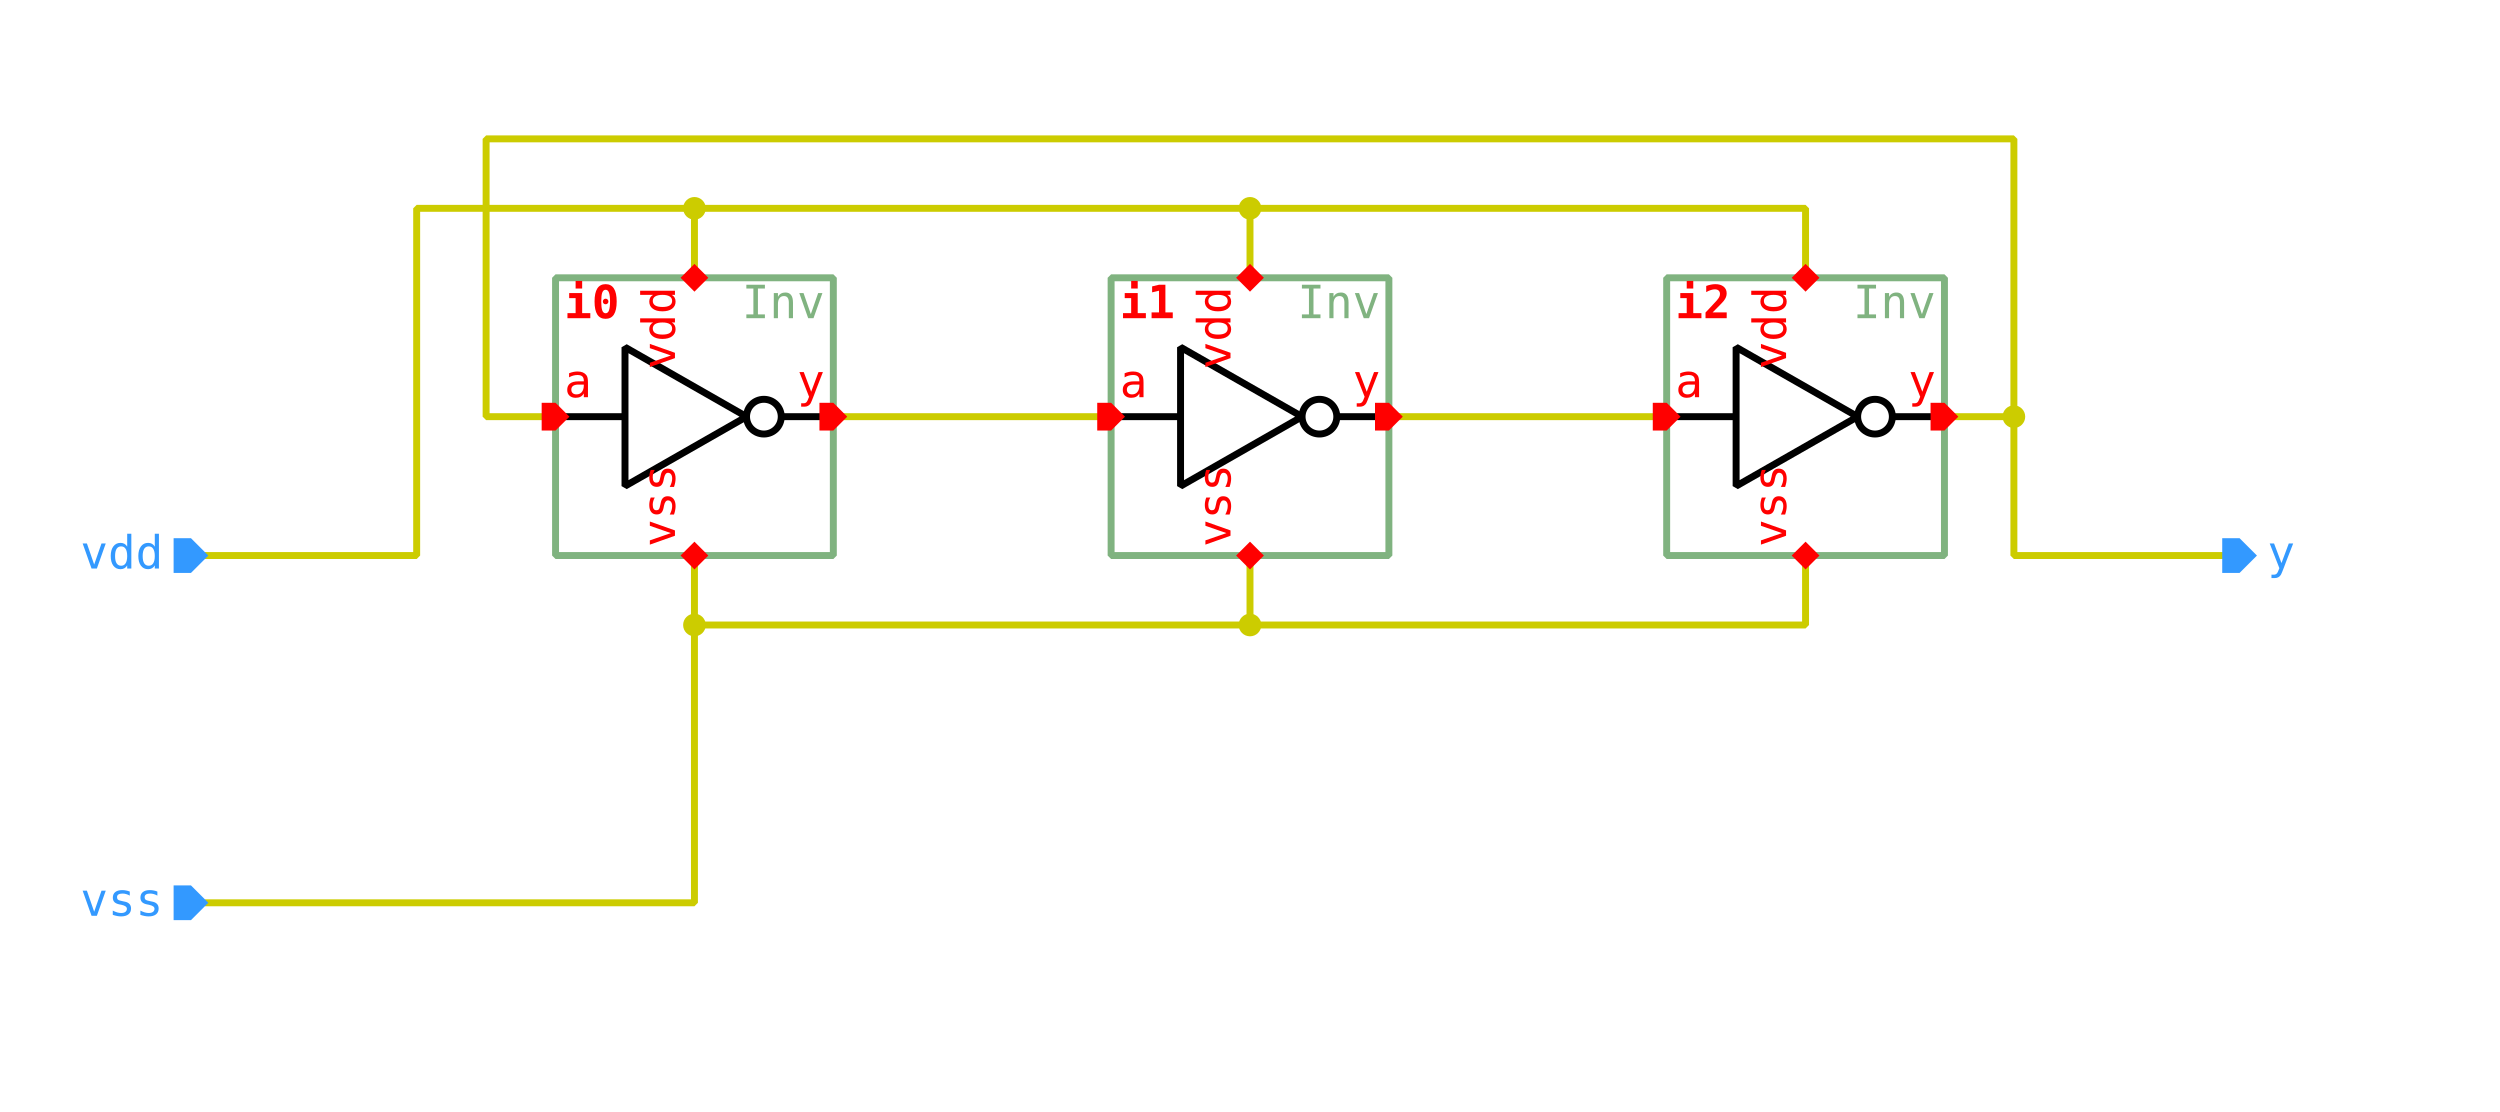
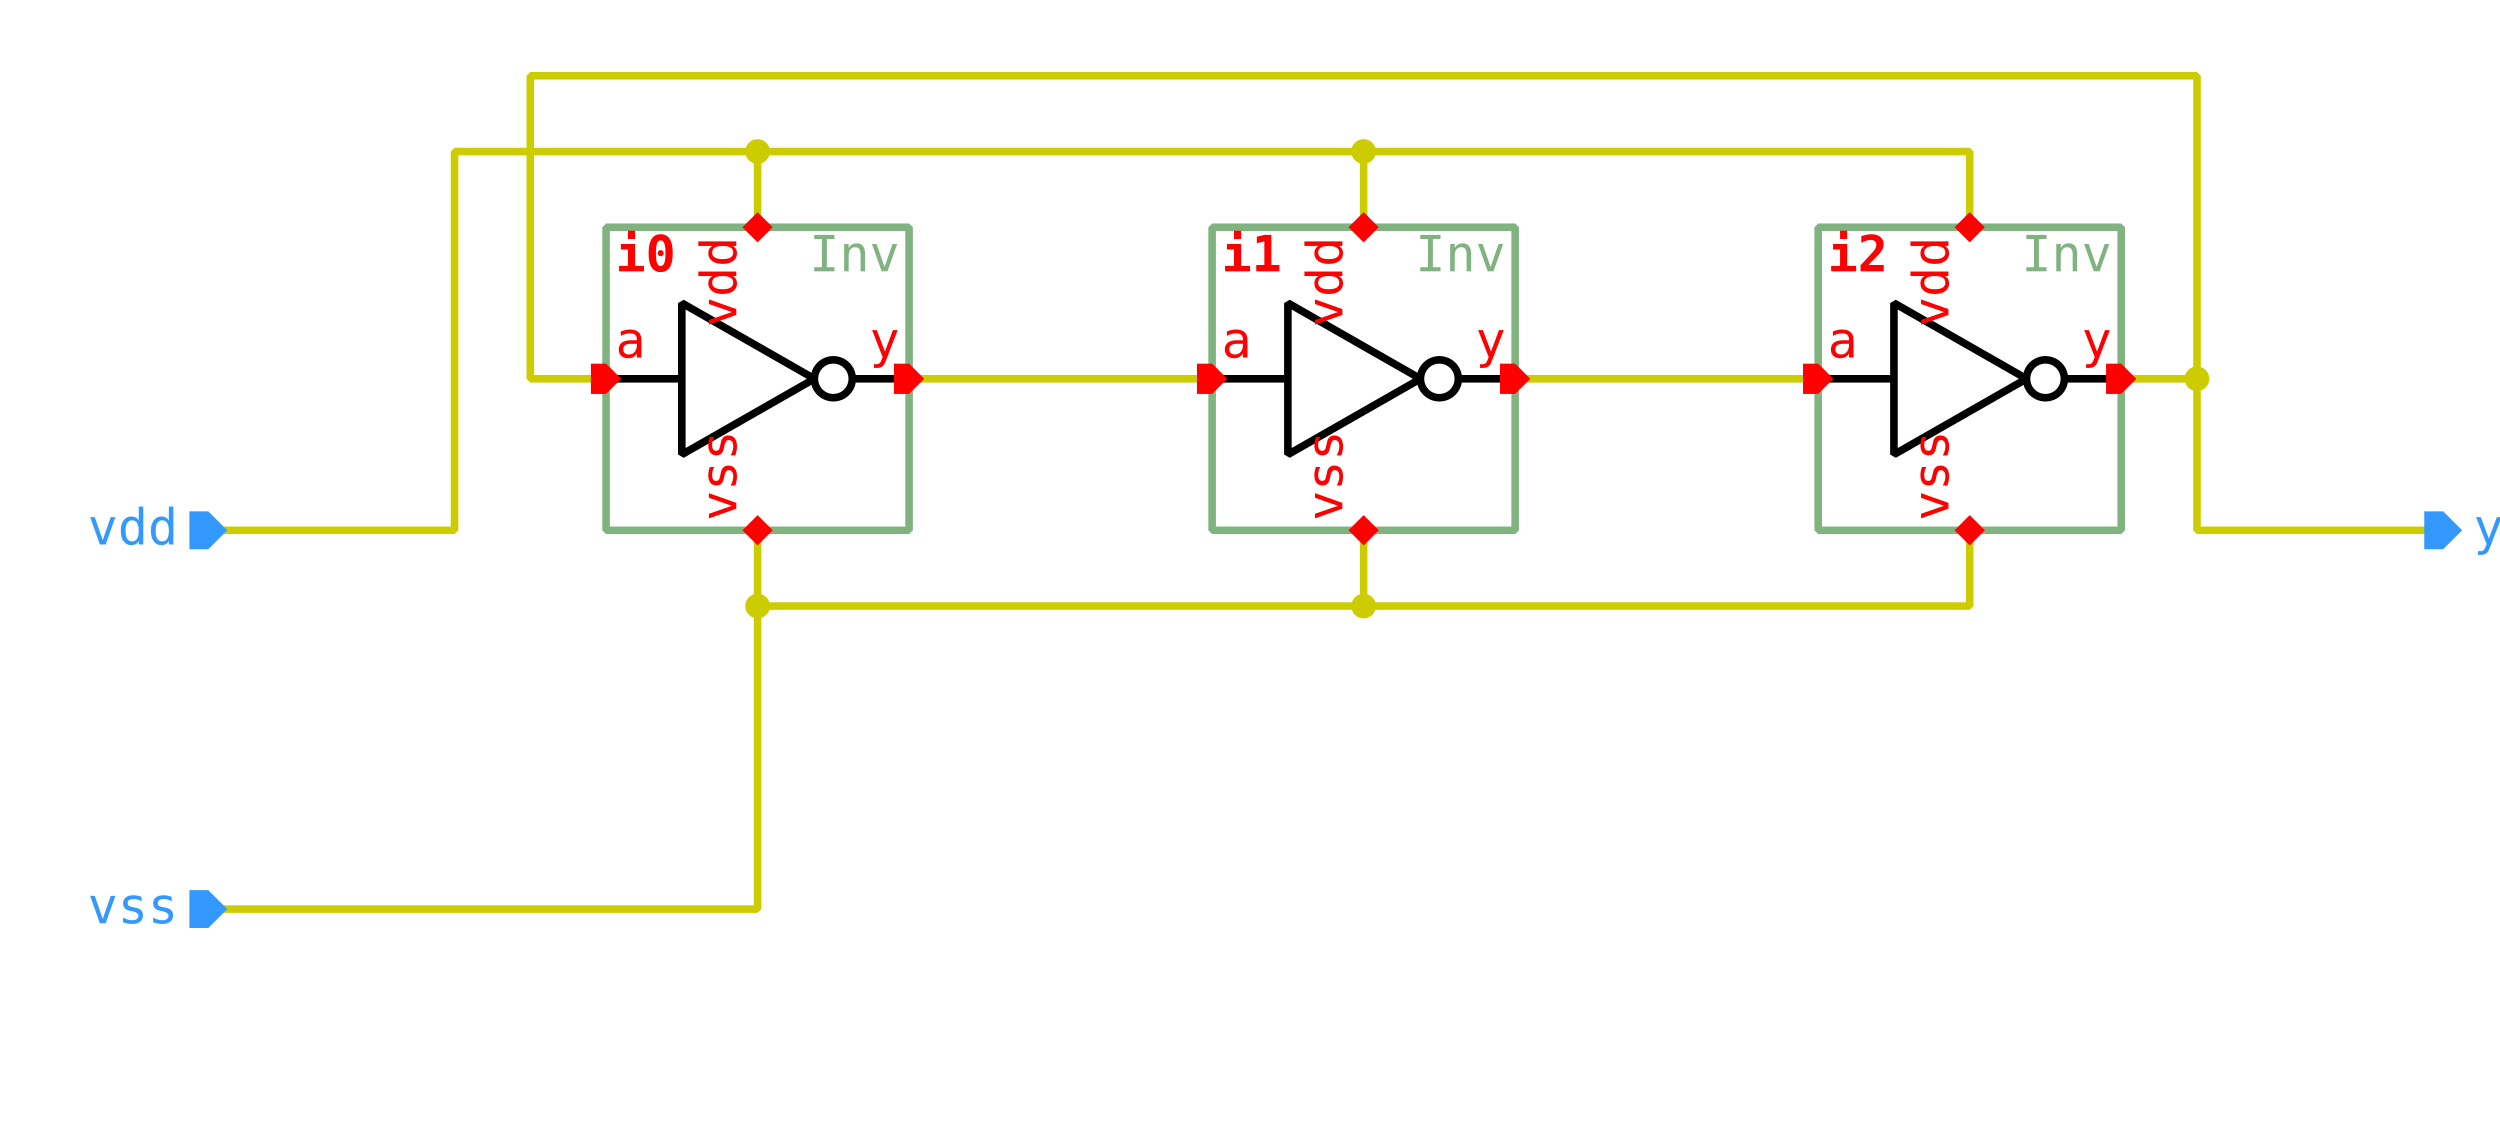
- <svg xmlns="http://www.w3.org/2000/svg" width="1260.0px" height="560.0px" viewBox="-1.0 -1.0 36.0 16.0">
+ <svg xmlns="http://www.w3.org/2000/svg" width="1155.0px" height="525.0px" viewBox="-1.0 -1.0 33.0 15.0">
  <style type="text/css">svg { stroke-linecap: butt; stroke-linejoin: bevel; } text { font-size: 11pt; font-family: "Inconsolata", monospace; font-stretch: 75%; } .instanceName { font-weight: bold; fill: #f00; } .pinLabel, .pinArrow { fill: #f00; } .params, .cellName { fill: #80b380; } .symbolOutline { stroke: #80b380; } .symbolPoly { stroke: #000; } .symbolOutline, .symbolPoly, .schemWire, .tapPoint { fill: none; stroke-width: 0.1; } #grid { fill: #ccc; } .schemWire, .tapPoint { stroke: #cc0; } .schemWire { stroke-linecap: square; } .connPoint, .tapPointLabel { fill: #cc0; } .portArrow, .portLabel { fill: #39f; }</style>
-   <g transform="matrix(1 0 0 -1 0 14.0)">
+   <g transform="matrix(1 0 0 -1 0 13.0)">
    <path d="M11.0 9.0 L15.0 9.0" class="schemWire" />
    <path d="M19.0 9.0 L23.0 9.0" class="schemWire" />
    <path d="M31.0 7.0 L30.0 7.0 L28.0 7.0 L28.0 9.0 L27.0 9.0" class="schemWire" />
    <path d="M28.0 9.0 L28.0 13.0 L6.0 13.0 L6.0 9.0 L7.0 9.0" class="schemWire" />
    <path d="M2.0 7.0 L3.0 7.0 L5.0 7.0 L5.0 12.0 L9.0 12.0 L9.0 11.0" class="schemWire" />
    <path d="M9.0 12.0 L17.0 12.0 L17.0 11.0" class="schemWire" />
    <path d="M17.0 12.0 L25.0 12.0 L25.0 11.0" class="schemWire" />
    <path d="M2.0 2.0 L3.0 2.0 L9.0 2.0 L9.0 6.0 L9.0 7.0" class="schemWire" />
    <path d="M9.0 6.0 L17.0 6.0 L17.0 7.0" class="schemWire" />
    <path d="M17.0 6.0 L25.0 6.0 L25.0 7.0" class="schemWire" />
    <circle cx="28.0" cy="9.0" r="0.163" class="connPoint" />
    <circle cx="17.0" cy="12.0" r="0.163" class="connPoint" />
    <circle cx="9.0" cy="12.0" r="0.163" class="connPoint" />
    <circle cx="17.0" cy="6.0" r="0.163" class="connPoint" />
    <circle cx="9.0" cy="6.0" r="0.163" class="connPoint" />
    <g>
      <rect x="7.0" y="7.0" width="4.0" height="4.0" class="symbolOutline" />
      <text transform="matrix(0.045 0 0 -0.045 10.875 10.875)" dominant-baseline="hanging" text-anchor="end" class="cellName">Inv</text>
      <text transform="matrix(0.045 0 0 -0.045 10.875 7.125)" dominant-baseline="ideographic" text-anchor="end" class="params" />
      <text transform="matrix(0.045 0 0 -0.045 7.125 10.875)" dominant-baseline="hanging" text-anchor="start" class="instanceName">i0</text>
      <path d="M0.0 2.0 L1.0 2.0" transform="matrix(1 0 0 1 7.0 7.0)" class="symbolPoly" />
      <path d="M3.25 2.0 L4.0 2.0" transform="matrix(1 0 0 1 7.0 7.0)" class="symbolPoly" />
      <path d="M1.0 1.0 L1.0 3.0 L2.75 2.0 Z" transform="matrix(1 0 0 1 7.0 7.0)" class="symbolPoly" />
      <path d="M3.0 2.0 m0.25 0 a 0.25 0.25 0 0 0 -0.5 0 a 0.25 0.25 0 0 0 0.5 0" transform="matrix(1 0 0 1 7.0 7.0)" class="symbolPoly" />
      <path d="M0 0 L0.2 -0.2 L0.2 -0.2 L0 -0.4 L-0.2 -0.2 L-0.2 -0.2 Z" transform="matrix(-1 0 0 -1 9.0 10.8)" class="pinArrow" />
      <text transform="matrix(0 0.045 0.045 0 8.875 10.875)" dominant-baseline="ideographic" text-anchor="end" class="pinLabel">vdd</text>
      <path d="M0 0 L0.2 -0.2 L0.2 -0.2 L0 -0.4 L-0.2 -0.2 L-0.2 -0.2 Z" transform="matrix(1 0 0 1 9.0 7.2)" class="pinArrow" />
      <text transform="matrix(0 0.045 0.045 0 8.875 7.125)" dominant-baseline="ideographic" text-anchor="start" class="pinLabel">vss</text>
      <path d="M0 0 L0.2 -0.2 L0.2 -0.4 L0 -0.4 L-0.2 -0.4 L-0.2 -0.2 Z" transform="matrix(0 -1 1 0 7.2 9.0)" class="pinArrow" />
      <text transform="matrix(0.045 0 0 -0.045 7.125 9.125)" dominant-baseline="ideographic" text-anchor="start" class="pinLabel">a</text>
      <path d="M0 0 L0.2 0 L0.2 -0.2 L0 -0.4 L-0.2 -0.2 L-0.2 0 Z" transform="matrix(0 1 -1 0 10.8 9.0)" class="pinArrow" />
      <text transform="matrix(0.045 0 0 -0.045 10.875 9.125)" dominant-baseline="ideographic" text-anchor="end" class="pinLabel">y</text>
    </g>
    <g>
      <rect x="15.0" y="7.0" width="4.0" height="4.0" class="symbolOutline" />
      <text transform="matrix(0.045 0 0 -0.045 18.875 10.875)" dominant-baseline="hanging" text-anchor="end" class="cellName">Inv</text>
      <text transform="matrix(0.045 0 0 -0.045 18.875 7.125)" dominant-baseline="ideographic" text-anchor="end" class="params" />
      <text transform="matrix(0.045 0 0 -0.045 15.125 10.875)" dominant-baseline="hanging" text-anchor="start" class="instanceName">i1</text>
      <path d="M0.0 2.0 L1.0 2.0" transform="matrix(1 0 0 1 15.0 7.0)" class="symbolPoly" />
      <path d="M3.25 2.0 L4.0 2.0" transform="matrix(1 0 0 1 15.0 7.0)" class="symbolPoly" />
      <path d="M1.0 1.0 L1.0 3.0 L2.75 2.0 Z" transform="matrix(1 0 0 1 15.0 7.0)" class="symbolPoly" />
      <path d="M3.0 2.0 m0.25 0 a 0.25 0.25 0 0 0 -0.5 0 a 0.25 0.25 0 0 0 0.5 0" transform="matrix(1 0 0 1 15.0 7.0)" class="symbolPoly" />
      <path d="M0 0 L0.2 -0.2 L0.2 -0.2 L0 -0.4 L-0.2 -0.2 L-0.2 -0.2 Z" transform="matrix(-1 0 0 -1 17.0 10.8)" class="pinArrow" />
      <text transform="matrix(0 0.045 0.045 0 16.875 10.875)" dominant-baseline="ideographic" text-anchor="end" class="pinLabel">vdd</text>
      <path d="M0 0 L0.2 -0.2 L0.2 -0.2 L0 -0.4 L-0.2 -0.2 L-0.2 -0.2 Z" transform="matrix(1 0 0 1 17.0 7.2)" class="pinArrow" />
      <text transform="matrix(0 0.045 0.045 0 16.875 7.125)" dominant-baseline="ideographic" text-anchor="start" class="pinLabel">vss</text>
      <path d="M0 0 L0.2 -0.2 L0.2 -0.4 L0 -0.4 L-0.2 -0.4 L-0.2 -0.2 Z" transform="matrix(0 -1 1 0 15.2 9.0)" class="pinArrow" />
      <text transform="matrix(0.045 0 0 -0.045 15.125 9.125)" dominant-baseline="ideographic" text-anchor="start" class="pinLabel">a</text>
      <path d="M0 0 L0.2 0 L0.2 -0.2 L0 -0.4 L-0.2 -0.2 L-0.2 0 Z" transform="matrix(0 1 -1 0 18.8 9.0)" class="pinArrow" />
      <text transform="matrix(0.045 0 0 -0.045 18.875 9.125)" dominant-baseline="ideographic" text-anchor="end" class="pinLabel">y</text>
    </g>
    <g>
      <rect x="23.0" y="7.0" width="4.0" height="4.0" class="symbolOutline" />
      <text transform="matrix(0.045 0 0 -0.045 26.875 10.875)" dominant-baseline="hanging" text-anchor="end" class="cellName">Inv</text>
      <text transform="matrix(0.045 0 0 -0.045 26.875 7.125)" dominant-baseline="ideographic" text-anchor="end" class="params" />
      <text transform="matrix(0.045 0 0 -0.045 23.125 10.875)" dominant-baseline="hanging" text-anchor="start" class="instanceName">i2</text>
      <path d="M0.0 2.0 L1.0 2.0" transform="matrix(1 0 0 1 23.0 7.0)" class="symbolPoly" />
      <path d="M3.25 2.0 L4.0 2.0" transform="matrix(1 0 0 1 23.0 7.0)" class="symbolPoly" />
      <path d="M1.0 1.0 L1.0 3.0 L2.75 2.0 Z" transform="matrix(1 0 0 1 23.0 7.0)" class="symbolPoly" />
      <path d="M3.0 2.0 m0.25 0 a 0.25 0.25 0 0 0 -0.5 0 a 0.25 0.25 0 0 0 0.5 0" transform="matrix(1 0 0 1 23.0 7.0)" class="symbolPoly" />
      <path d="M0 0 L0.2 -0.2 L0.2 -0.2 L0 -0.4 L-0.2 -0.2 L-0.2 -0.2 Z" transform="matrix(-1 0 0 -1 25.0 10.8)" class="pinArrow" />
      <text transform="matrix(0 0.045 0.045 0 24.875 10.875)" dominant-baseline="ideographic" text-anchor="end" class="pinLabel">vdd</text>
      <path d="M0 0 L0.2 -0.2 L0.2 -0.2 L0 -0.4 L-0.2 -0.2 L-0.2 -0.2 Z" transform="matrix(1 0 0 1 25.0 7.2)" class="pinArrow" />
      <text transform="matrix(0 0.045 0.045 0 24.875 7.125)" dominant-baseline="ideographic" text-anchor="start" class="pinLabel">vss</text>
      <path d="M0 0 L0.2 -0.2 L0.2 -0.4 L0 -0.4 L-0.2 -0.4 L-0.2 -0.2 Z" transform="matrix(0 -1 1 0 23.2 9.0)" class="pinArrow" />
      <text transform="matrix(0.045 0 0 -0.045 23.125 9.125)" dominant-baseline="ideographic" text-anchor="start" class="pinLabel">a</text>
      <path d="M0 0 L0.2 0 L0.2 -0.2 L0 -0.4 L-0.2 -0.2 L-0.2 0 Z" transform="matrix(0 1 -1 0 26.8 9.0)" class="pinArrow" />
      <text transform="matrix(0.045 0 0 -0.045 26.875 9.125)" dominant-baseline="ideographic" text-anchor="end" class="pinLabel">y</text>
    </g>
    <g>
      <path d="M0 0 L0.25 0 L0.25 -0.25 L0 -0.5 L-0.25 -0.25 L-0.25 0 Z" transform="matrix(0 1 -1 0 31.0 7.0)" class="portArrow" />
      <text transform="matrix(0.045 0 0 -0.045 31.65 7.0)" dominant-baseline="middle" text-anchor="start" class="portLabel">y</text>
    </g>
    <g>
      <path d="M0 0 L0.25 -0.25 L0.25 -0.5 L0 -0.5 L-0.25 -0.5 L-0.25 -0.25 Z" transform="matrix(0 -1 1 0 2.0 7.0)" class="portArrow" />
      <text transform="matrix(0.045 0 0 -0.045 1.35 7.0)" dominant-baseline="middle" text-anchor="end" class="portLabel">vdd</text>
    </g>
    <g>
      <path d="M0 0 L0.25 -0.25 L0.25 -0.5 L0 -0.5 L-0.25 -0.5 L-0.25 -0.25 Z" transform="matrix(0 -1 1 0 2.0 2.0)" class="portArrow" />
      <text transform="matrix(0.045 0 0 -0.045 1.35 2.0)" dominant-baseline="middle" text-anchor="end" class="portLabel">vss</text>
    </g>
  </g>
</svg>
